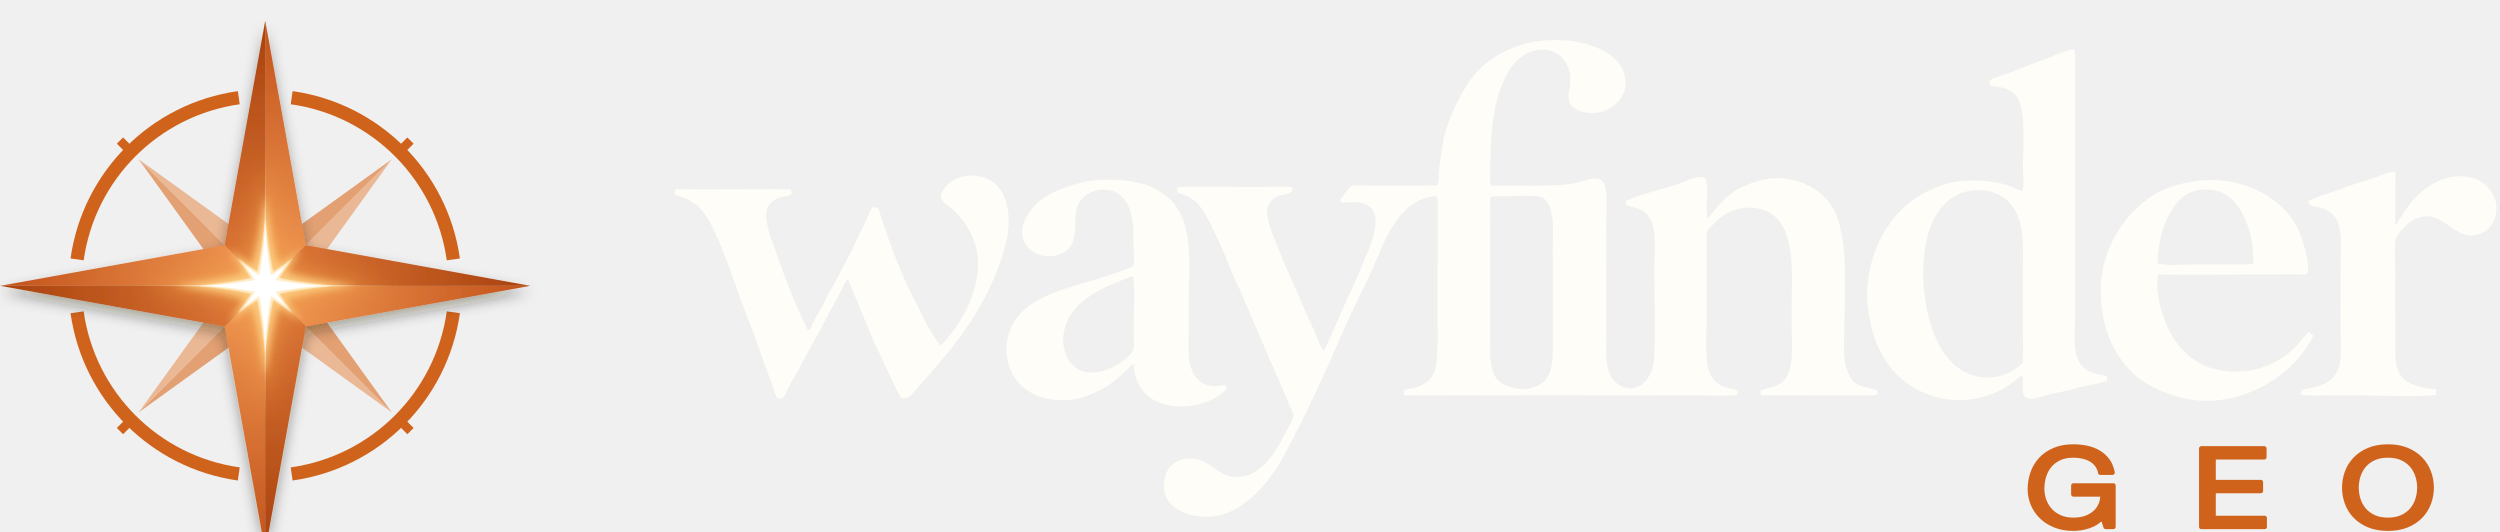
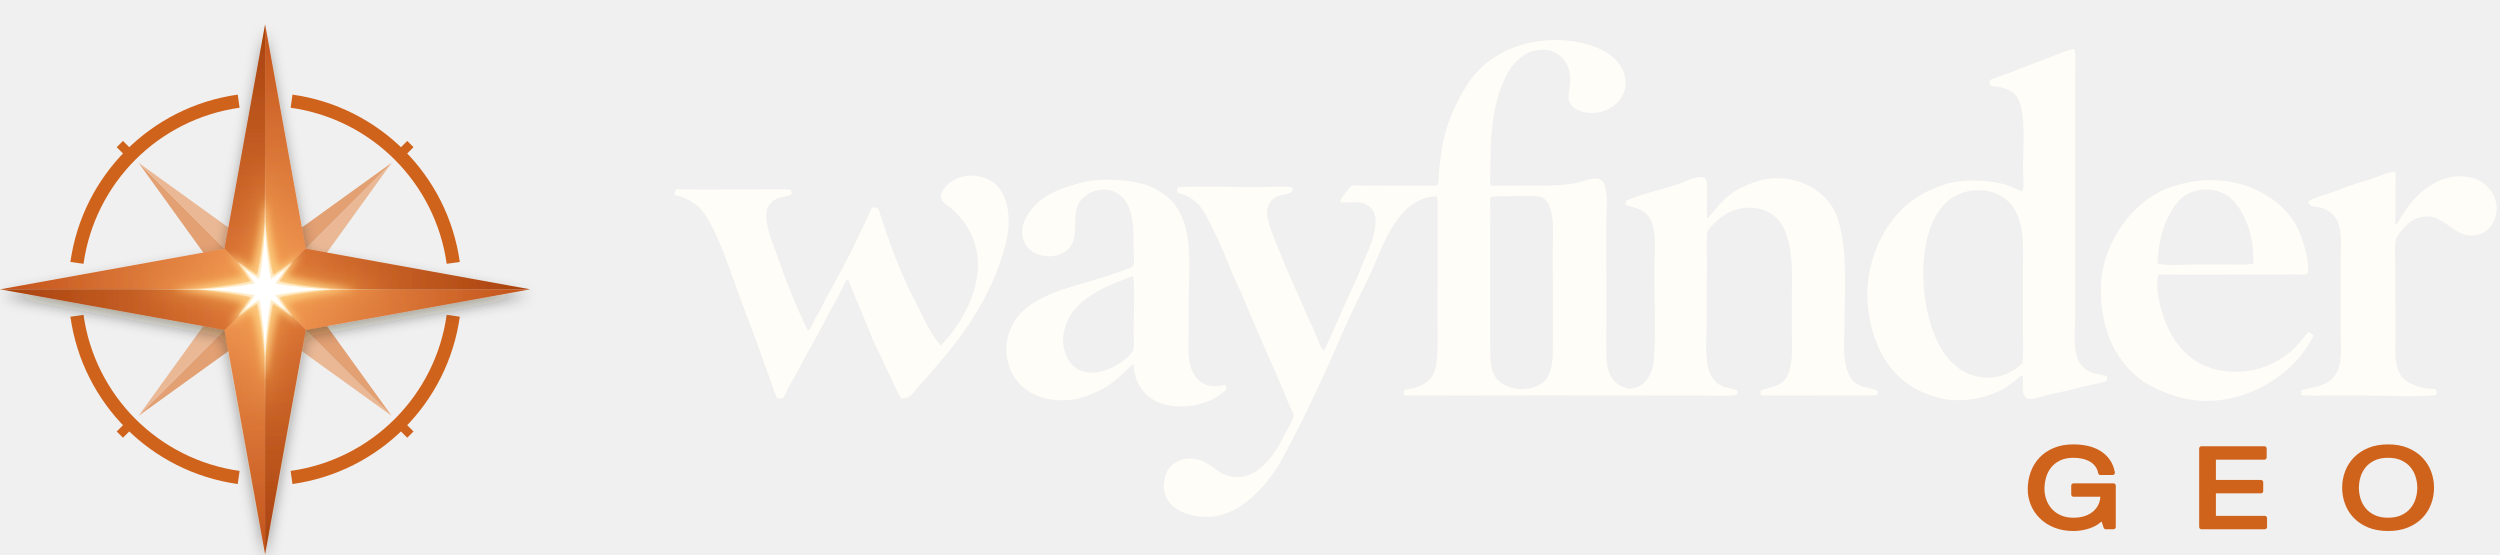
- <svg xmlns="http://www.w3.org/2000/svg" viewBox="0 0 1556.00 331.04" width="1556.0" height="331.0" role="img" aria-label="WayfinderGEO">
-   <g transform="translate(0 12.92) scale(0.6875) translate(-16 -16)">
+ <svg xmlns="http://www.w3.org/2000/svg" viewBox="0 0 1556.00 345.05" width="1556.0" height="345.1" role="img" aria-label="WayfinderGEO">
+   <g transform="translate(0 15.05) scale(0.6875) translate(-16 -16)">
    <defs>
      <linearGradient id="wfmL0" gradientUnits="userSpaceOnUse" x1="256" y1="256" x2="256" y2="16">
        <stop offset="0" stop-color="#F29A55" />
        <stop offset="1" stop-color="#C2521A" />
      </linearGradient>
      <linearGradient id="wfmD0" gradientUnits="userSpaceOnUse" x1="256" y1="256" x2="256" y2="16">
        <stop offset="0" stop-color="#E07A3A" />
        <stop offset="1" stop-color="#A8410D" />
      </linearGradient>
      <linearGradient id="wfmL90" gradientUnits="userSpaceOnUse" x1="256" y1="256" x2="496" y2="256">
        <stop offset="0" stop-color="#F29A55" />
        <stop offset="1" stop-color="#C2521A" />
      </linearGradient>
      <linearGradient id="wfmD90" gradientUnits="userSpaceOnUse" x1="256" y1="256" x2="496" y2="256">
        <stop offset="0" stop-color="#E07A3A" />
        <stop offset="1" stop-color="#A8410D" />
      </linearGradient>
      <linearGradient id="wfmL180" gradientUnits="userSpaceOnUse" x1="256" y1="256" x2="256" y2="496">
        <stop offset="0" stop-color="#F29A55" />
        <stop offset="1" stop-color="#C2521A" />
      </linearGradient>
      <linearGradient id="wfmD180" gradientUnits="userSpaceOnUse" x1="256" y1="256" x2="256" y2="496">
        <stop offset="0" stop-color="#E07A3A" />
        <stop offset="1" stop-color="#A8410D" />
      </linearGradient>
      <linearGradient id="wfmL270" gradientUnits="userSpaceOnUse" x1="256" y1="256" x2="16" y2="256">
        <stop offset="0" stop-color="#F29A55" />
        <stop offset="1" stop-color="#C2521A" />
      </linearGradient>
      <linearGradient id="wfmD270" gradientUnits="userSpaceOnUse" x1="256" y1="256" x2="16" y2="256">
        <stop offset="0" stop-color="#E07A3A" />
        <stop offset="1" stop-color="#A8410D" />
      </linearGradient>
      <filter id="wfPol" filterUnits="userSpaceOnUse" x="-40" y="-40" width="592" height="592">
        <feGaussianBlur in="SourceAlpha" stdDeviation="3.5" result="b" />
        <feSpecularLighting in="b" surfaceScale="5" specularConstant=".9" specularExponent="32" lighting-color="#FFEBD6" result="s">
          <feDistantLight azimuth="235" elevation="48" />
        </feSpecularLighting>
        <feComposite in="s" in2="SourceAlpha" operator="in" result="s2" />
        <feComposite in="SourceGraphic" in2="s2" operator="arithmetic" k2="1" k3=".45" result="lit" />
        <feDropShadow in="lit" dx="0" dy="6" stdDeviation="6" flood-color="#1C1408" flood-opacity=".35" />
      </filter>
    </defs>
    <path fill="none" stroke="#D0631C" stroke-width="12" d="M279.94,85.67 A172,172 0 0 1 426.33,232.06 M426.33,279.94 A172,172 0 0 1 279.94,426.33 M232.06,426.33 A172,172 0 0 1 85.67,279.94 M85.67,232.06 A172,172 0 0 1 232.06,85.67" />
    <line stroke="#D0631C" stroke-width="8" x1="377.62" y1="134.38" x2="387.52" y2="124.48" />
    <line stroke="#D0631C" stroke-width="8" x1="377.62" y1="377.62" x2="387.52" y2="387.52" />
    <line stroke="#D0631C" stroke-width="8" x1="134.38" y1="377.62" x2="124.48" y2="387.52" />
    <line stroke="#D0631C" stroke-width="8" x1="134.38" y1="134.38" x2="124.48" y2="124.48" />
    <polygon fill="#EAB895" points="370.55,141.45 256,256 288,256" />
    <polygon fill="#E2A073" points="370.55,141.45 256,256 256,224" />
    <polygon fill="#EAB895" points="370.55,370.55 256,256 256,288" />
    <polygon fill="#E2A073" points="370.55,370.55 256,256 288,256" />
    <polygon fill="#EAB895" points="141.45,370.55 256,256 224,256" />
    <polygon fill="#E2A073" points="141.45,370.55 256,256 256,288" />
    <polygon fill="#EAB895" points="141.45,141.45 256,256 256,224" />
    <polygon fill="#E2A073" points="141.45,141.45 256,256 224,256" />
    <g filter="url(#wfPol)">
      <polygon fill="url(#wfmL0)" points="256,16 256,256 292.77,219.23" />
      <polygon fill="url(#wfmD0)" points="256,16 256,256 219.23,219.23" />
      <polygon fill="url(#wfmL90)" points="496,256 256,256 292.77,292.77" />
      <polygon fill="url(#wfmD90)" points="496,256 256,256 292.77,219.23" />
      <polygon fill="url(#wfmL180)" points="256,496 256,256 219.23,292.77" />
      <polygon fill="url(#wfmD180)" points="256,496 256,256 292.77,292.77" />
      <polygon fill="url(#wfmL270)" points="16,256 256,256 219.23,219.23" />
      <polygon fill="url(#wfmD270)" points="16,256 256,256 219.23,292.77" />
    </g>
    <defs>
      <filter id="sBb1" x="-50%" y="-50%" width="200%" height="200%">
        <feGaussianBlur stdDeviation="9" />
      </filter>
      <filter id="sBb2" x="-50%" y="-50%" width="200%" height="200%">
        <feGaussianBlur stdDeviation="3.5" />
      </filter>
      <filter id="sBb3" x="-50%" y="-50%" width="200%" height="200%">
        <feGaussianBlur stdDeviation="1" />
      </filter>
      <linearGradient id="sBr" gradientUnits="userSpaceOnUse" x1="0" y1="0" x2="130" y2="0">
        <stop offset="0" stop-color="#FFFFFF" />
        <stop offset=".3" stop-color="#FFFDF8" stop-opacity=".85" />
        <stop offset=".7" stop-color="#FFF0CF" stop-opacity=".3" />
        <stop offset="1" stop-color="#FFF0CF" stop-opacity="0" />
      </linearGradient>
    </defs>
    <g fill="#F3A64E" opacity=".5" filter="url(#sBb1)">
      <path transform="translate(256 256) rotate(0)" d="M0 -115.5 Q13.2 -27.06 22 -22 Q27.06 -13.2 115.5 0 Q27.06 13.2 22 22 Q13.2 27.06 0 115.5 Q-13.2 27.06 -22 22 Q-27.06 13.2 -115.5 0 Q-27.06 -13.2 -22 -22 Q-13.2 -27.06 0 -115.5Z" />
    </g>
    <g fill="#FDCB7E" opacity=".9" filter="url(#sBb2)">
      <path transform="translate(256 256) rotate(0)" d="M0 -82.5 Q9 -18.9 15 -15 Q18.9 -9 82.5 0 Q18.9 9 15 15 Q9 18.9 0 82.5 Q-9 18.9 -15 15 Q-18.9 9 -82.5 0 Q-18.9 -9 -15 -15 Q-9 -18.9 0 -82.5Z" />
      <path transform="translate(256 256) rotate(45)" d="M0 -46.2 Q6 -11.544 10 -10 Q11.544 -6 46.2 0 Q11.544 6 10 10 Q6 11.544 0 46.2 Q-6 11.544 -10 10 Q-11.544 6 -46.2 0 Q-11.544 -6 -10 -10 Q-6 -11.544 0 -46.2Z" />
    </g>
    <g fill="#FFF0CF" opacity=".95" filter="url(#sBb3)">
      <path transform="translate(256 256) rotate(0)" d="M0 -60.5 Q5.4 -12.66 9 -9 Q12.66 -5.4 60.5 0 Q12.66 5.4 9 9 Q5.4 12.66 0 60.5 Q-5.4 12.66 -9 9 Q-12.66 5.4 -60.5 0 Q-12.66 -5.4 -9 -9 Q-5.4 -12.66 0 -60.5Z" />
      <path transform="translate(256 256) rotate(45)" d="M0 -35.2 Q4.2 -8.424 7 -7 Q8.424 -4.2 35.2 0 Q8.424 4.2 7 7 Q4.2 8.424 0 35.2 Q-4.2 8.424 -7 7 Q-8.424 4.2 -35.2 0 Q-8.424 -4.2 -7 -7 Q-4.2 -8.424 0 -35.2Z" />
    </g>
    <path transform="translate(256 256) rotate(0)" d="M0 -1.8 Q28.6 -0.504 130 0 Q28.6 0.504 0 1.8Z" fill="url(#sBr)" />
    <path transform="translate(256 256) rotate(90)" d="M0 -1.8 Q28.6 -0.504 130 0 Q28.6 0.504 0 1.8Z" fill="url(#sBr)" />
    <path transform="translate(256 256) rotate(180)" d="M0 -1.8 Q28.6 -0.504 130 0 Q28.6 0.504 0 1.8Z" fill="url(#sBr)" />
    <path transform="translate(256 256) rotate(270)" d="M0 -1.8 Q28.6 -0.504 130 0 Q28.6 0.504 0 1.8Z" fill="url(#sBr)" />
    <g fill="#FFFFFF">
      <path transform="translate(256 256) rotate(0)" d="M0 -50 Q3.9 -9.9 6.5 -6.5 Q9.9 -3.9 50 0 Q9.9 3.9 6.5 6.5 Q3.9 9.9 0 50 Q-3.9 9.9 -6.5 6.5 Q-9.9 3.9 -50 0 Q-9.9 -3.9 -6.5 -6.5 Q-3.9 -9.9 0 -50Z" />
      <path transform="translate(256 256) rotate(45)" d="M0 -26 Q3 -6.12 5 -5 Q6.12 -3 26 0 Q6.12 3 5 5 Q3 6.12 0 26 Q-3 6.12 -5 5 Q-6.12 3 -26 0 Q-6.12 -3 -5 -5 Q-3 -6.12 0 -26Z" />
    </g>
    <circle cx="256" cy="256" r="7" fill="#FFFFFF" filter="url(#sBb3)" />
  </g>
  <g transform="translate(420 0)">
    <path fill="#FFFDF8" fill-rule="evenodd" transform="translate(0 24.8) scale(0.9)" d="M526.895,108.209C528.027,112.272 527.491,117.156 527.515,121.594C527.561,130.260 527.531,138.928 527.516,147.594C527.490,163.261 527.493,178.927 527.469,194.594C527.453,204.887 528.094,215.413 526.412,225.594C524.992,234.189 518.830,238.777 510.895,240.912C509.045,241.410 506.652,241.284 504.895,242.068C503.873,242.525 504.015,244.758 504.416,245.594C504.687,246.159 516.161,245.884 517.895,245.888C531.560,245.915 545.229,246.025 558.895,245.938C597.889,245.692 636.897,245.901 675.895,245.938C687.895,245.950 699.894,245.899 711.895,245.953C719.343,245.987 727.197,246.435 734.493,245.594C734.572,244.750 735.287,243.493 734.773,242.594C734.232,241.649 727.397,240.590 725.895,240.077C721.089,238.436 717.107,234.379 715.467,229.594C712.001,219.481 713.607,205.256 713.647,194.594C713.701,180.261 713.630,165.927 713.735,151.594C713.779,145.626 713.353,139.548 713.814,133.594C713.974,131.521 716.811,129.039 718.130,127.594C724.317,120.816 732.530,116.239 741.895,116.059C777.168,115.380 772.425,158.975 772.425,182.594C772.425,188.261 772.436,193.927 772.420,199.594C772.390,210.295 774.102,222.731 769.226,232.594C765.552,240.024 757.383,239.858 750.912,242.594C750.904,243.416 750.636,244.844 751.179,245.594C751.548,246.103 764.210,245.961 765.895,245.964C782.228,245.992 798.562,245.858 814.895,245.918C816.678,245.925 831.084,246.000 831.384,245.594C832.026,244.728 831.880,243.606 831.926,242.594C826.054,240.002 817.943,240.686 813.793,234.594C806.853,224.406 808.865,210.345 808.865,198.594C808.865,175.162 811.522,145.679 804.232,123.594C797.434,103.001 774.411,92.594 753.895,96.452C747.805,97.597 742.423,99.822 736.895,102.499C730.166,105.757 723.872,111.863 719.178,117.594C718.461,118.469 714.495,123.675 713.895,123.427C713.478,123.256 713.788,121.726 713.791,121.594C713.828,119.939 713.705,118.253 713.687,116.594C713.644,112.492 714.584,99.612 713.086,96.594C711.182,92.757 702.243,96.346 699.346,97.594C686.301,103.215 670.688,105.301 657.895,111.291C657.803,112.065 657.131,113.298 657.895,114.111C658.605,114.866 665.982,116.475 667.895,117.399C672.072,119.417 674.793,123.299 676.197,127.594C678.949,136.013 677.409,150.484 677.409,159.594C677.409,179.846 678.405,200.377 677.219,220.594C676.667,230.007 671.538,240.400 660.895,241.173C658.915,241.317 656.629,240.370 654.869,239.594C642.971,234.350 644.129,219.422 644.177,208.594C644.299,180.928 644.091,153.260 644.154,125.594C644.168,119.345 646.068,100.678 640.895,97.126C635.984,93.754 628.101,98.176 622.895,99.069C609.370,101.388 595.587,100.902 581.895,100.801C577.561,100.769 573.228,100.810 568.895,100.807C568.094,100.807 565.032,101.214 564.534,100.594C563.265,99.019 563.948,95.559 563.962,93.594C564.001,87.925 564.050,82.261 564.205,76.594C564.710,58.138 567.062,38.835 576.149,22.594C580.229,15.302 587.417,8.537 595.895,7.169C598.676,6.720 602.148,6.527 604.895,7.259C614.737,9.879 619.657,18.717 619.299,28.594C619.017,36.382 614.501,44.123 624.895,48.662C640.772,55.597 661.402,43.011 656.910,24.594C653.687,11.375 638.939,4.617 626.895,1.992C597.656,-4.381 564.049,5.018 547.592,31.594C539.428,44.777 532.988,59.078 530.612,74.594C529.700,80.550 528.765,86.576 528.392,92.594C528.249,94.900 528.600,98.741 527.089,100.594C526.697,101.075 523.567,100.718 522.895,100.736C518.895,100.841 514.895,100.802 510.895,100.789C500.561,100.756 490.228,100.827 479.895,100.858C477.359,100.866 469.846,100.060 467.895,101.084C466.450,101.843 461.186,108.977 460.493,110.594C460.199,111.279 459.956,111.905 460.895,112.249C462.974,113.012 470.068,111.961 472.895,112.286C479.707,113.068 484.526,117.499 484.622,124.594C484.783,136.444 478.721,146.910 474.623,157.594C470.829,167.487 465.907,176.905 461.711,186.594C457.573,196.150 453.398,205.759 448.895,215.094C446.223,212.143 444.705,207.381 443.191,203.594C441.023,198.174 438.190,193.017 435.976,187.594C430.628,174.497 424.151,161.848 419.127,148.594C415.760,139.712 411.264,131.082 409.703,121.594C408.767,115.908 411.576,110.388 416.895,108.062C419.594,106.882 427.338,106.693 427.226,103.594C427.209,103.109 427.383,102.496 426.895,102.154C425.177,100.951 409.110,101.779 405.895,101.802C386.590,101.936 367.181,101.080 347.895,101.875C347.623,103.263 347.056,104.086 347.783,105.594C347.955,105.952 348.512,105.919 348.895,106.023C352.121,106.907 355.098,108.330 357.895,110.164C364.071,114.214 367.854,122.276 371.046,128.594C376.446,139.283 381.146,150.515 385.619,161.594C387.939,167.341 390.986,172.847 393.295,178.594C400.465,196.445 408.536,213.918 416.114,231.594C418.960,238.231 421.987,244.849 424.518,251.594C425.195,253.398 427.974,257.982 427.974,259.594C427.974,262.570 423.266,269.645 421.841,272.594C415.851,284.997 405.348,301.842 389.895,302.310C376.506,302.716 373.381,293.853 362.895,290.541C353.978,287.724 342.770,290.915 339.569,300.594C331.715,324.344 358.628,333.040 376.895,328.809C395.163,324.577 411.495,305.467 420.131,289.594C436.172,260.111 450.228,229.422 463.527,198.594C470.159,183.222 478.676,167.999 485.023,152.594C492.633,134.125 503.560,108.811 526.895,108.209Z M824.607,174.594C824.786,204.438 836.998,234.528 866.895,245.241C871.451,246.874 876.009,248.342 880.895,248.836C893.316,250.093 904.681,248.001 915.895,242.888C919.836,241.091 923.412,238.311 926.895,235.732C928.053,234.874 930.329,232.026 931.895,232.129C932.583,232.174 932.329,235.133 932.342,235.594C932.442,239.002 931.356,243.763 933.559,246.594C936.198,249.984 942.619,247.474 945.895,246.506C951.113,244.963 956.582,243.952 961.895,242.825C967.248,241.689 972.499,239.925 977.895,238.967C979.523,238.678 990.185,236.425 990.466,235.594C990.643,235.070 990.644,232.554 989.895,232.367C983.277,230.717 977.766,230.967 972.895,225.169C966.181,217.177 968.423,203.236 968.409,193.594C968.349,151.261 968.392,108.928 968.392,66.594C968.392,52.928 968.465,39.260 968.386,25.594C968.350,19.300 969.113,12.212 967.895,6.246C961.449,7.400 955.020,10.542 948.895,12.896C940.223,16.228 931.478,19.318 922.895,22.855C920.840,23.702 910.772,26.734 909.895,27.752C909.263,28.485 909.039,29.626 909.310,30.594C909.891,32.667 914.191,32.110 915.895,32.537C920.680,33.734 925.395,35.210 928.292,39.594C934.668,49.241 932.410,75.595 932.322,87.594C932.289,91.972 933.415,100.793 931.954,104.594C931.827,104.926 931.233,104.575 930.895,104.465C929.519,104.017 927.999,103.198 926.686,102.594C923.688,101.215 920.134,99.917 916.895,99.255C906.197,97.068 895.751,96.570 884.895,98.307C879.686,99.140 874.724,101.156 869.895,103.149C841.460,114.881 825.553,144.834 824.607,174.594Z M1124.756,245.594C1129.955,246.299 1135.571,245.941 1140.895,245.916C1149.561,245.875 1158.228,245.895 1166.895,245.895C1183.152,245.895 1202.309,247.210 1218.132,245.594C1218.209,244.710 1219.007,242.478 1217.895,241.890C1216.092,240.937 1212.875,241.304 1210.895,240.927C1204.299,239.674 1196.085,237.081 1192.765,230.594C1189.047,223.329 1189.980,214.510 1189.949,206.594C1189.890,191.261 1189.934,175.927 1189.868,160.594C1189.851,156.583 1189.022,140.364 1190.327,137.594C1191.659,134.764 1193.935,131.817 1196.133,129.594C1198.122,127.583 1200.313,125.458 1202.895,124.242C1224.023,114.289 1229.739,142.259 1249.895,133.641C1253.435,132.127 1256.091,128.953 1257.761,125.594C1264.039,112.963 1255.896,98.718 1242.895,95.401C1226.662,91.258 1212.025,99.706 1201.523,111.594C1198.157,115.405 1195.788,119.837 1192.895,123.949C1192.183,124.960 1191.319,127.776 1189.895,127.776C1189.599,127.776 1189.855,125.733 1189.858,125.594C1189.896,123.598 1189.926,121.592 1189.942,119.594C1190.000,112.606 1190.046,105.581 1189.935,98.594C1189.908,96.941 1190.596,92.956 1189.623,91.594C1188.640,90.219 1178.615,94.175 1176.895,94.842C1172.329,96.613 1167.570,97.931 1162.895,99.330C1155.473,101.552 1148.382,105.009 1140.895,107.086C1139.425,107.494 1129.897,110.819 1129.835,111.594C1129.482,115.945 1135.697,115.119 1138.895,116.163C1144.019,117.837 1148.485,121.441 1150.368,126.594C1153.284,134.578 1152.048,144.234 1152.081,152.594C1152.147,169.592 1151.867,186.597 1152.061,203.594C1152.160,212.213 1153.542,224.090 1148.418,231.594C1142.790,239.836 1133.689,239.942 1124.895,242.173C1124.711,243.349 1124.655,244.261 1124.756,245.594Z M70.895,247.896C72.241,247.951 73.511,248.284 74.730,247.594C76.077,246.832 76.899,243.909 77.539,242.594C80.023,237.496 83.141,232.636 85.750,227.594C92.377,214.784 99.878,202.456 106.304,189.594C109.022,184.153 112.368,179.066 114.965,173.594C115.545,172.372 118.010,166.681 118.895,166.153C119.199,165.972 119.648,166.047 119.895,165.792C125.292,179.433 131.281,192.909 136.642,206.594C138.510,211.363 141.337,215.849 143.274,220.594C145.360,225.706 148.118,230.541 150.411,235.594C152.264,239.678 154.083,244.480 156.895,247.957C163.225,248.054 163.791,244.834 167.756,240.594C173.707,234.229 179.221,227.525 184.895,220.937C205.505,197.004 222.714,168.453 229.612,137.594C232.576,124.333 231.134,103.259 216.895,96.532C207.086,91.897 194.665,93.169 187.267,101.594C185.560,103.539 184.087,105.921 184.057,108.594C184.014,112.460 189.932,115.164 192.500,117.594C198.453,123.228 203.348,129.934 206.361,137.594C216.463,163.276 201.700,193.083 183.895,211.485C178.809,205.536 174.462,197.664 171.166,190.594C167.865,183.514 163.851,176.705 160.620,169.594C156.007,159.441 151.834,149.129 148.141,138.594C145.695,131.614 143.339,124.641 141.056,117.594C140.521,115.944 138.461,115.497 136.895,116.000C135.436,116.468 134.788,119.366 134.241,120.594C131.700,126.296 128.791,131.919 126.192,137.594C121.394,148.071 115.543,158.411 110.241,168.594C108.164,172.583 105.485,176.461 103.706,180.594C101.463,185.807 98.076,190.484 95.628,195.594C95.004,196.899 93.178,200.741 92.895,200.778C92.564,200.821 92.165,200.549 91.895,200.745C83.708,184.119 76.945,167.109 70.970,149.594C67.753,140.162 62.695,129.797 63.310,119.594C63.609,114.627 67.452,110.962 71.895,109.245C73.533,108.611 80.148,107.826 80.731,106.594C81.237,105.524 80.357,104.478 80.201,103.594C72.268,102.933 63.938,103.416 55.895,103.395C37.570,103.349 19.212,103.700 0.895,103.318C0.579,104.187 -0.490,105.357 0.000,106.594C0.636,108.200 2.577,107.839 3.895,108.265C7.592,109.461 10.683,111.265 13.895,113.415C21.174,118.288 26.803,130.852 30.187,138.594C35.734,151.281 40.145,164.565 44.814,177.594C49.843,191.629 55.692,205.436 60.373,219.594C62.155,224.985 64.295,230.253 66.226,235.594C67.713,239.709 68.847,244.063 70.895,247.896Z M229.243,213.594C229.625,239.315 250.786,251.853 274.895,248.821C281.291,248.017 287.118,245.481 292.895,242.881C299.466,239.922 305.576,234.709 310.895,229.874C311.643,229.194 316.404,224.274 316.895,224.274C317.610,224.274 317.409,226.266 317.421,226.594C317.494,228.639 317.986,230.635 318.541,232.594C319.785,236.984 322.277,241.286 325.435,244.594C338.915,258.711 368.888,254.977 381.557,241.594C381.288,240.651 381.332,238.751 379.895,238.603C379.202,238.532 378.586,239.121 377.895,239.205C374.885,239.570 371.868,239.758 368.895,238.968C362.267,237.209 358.394,231.916 356.629,225.594C354.587,218.279 355.360,210.096 355.360,202.594C355.360,194.927 355.363,187.261 355.375,179.594C355.410,155.594 360.496,120.986 336.895,105.872C333.425,103.650 329.894,101.466 325.895,100.295C319.666,98.470 313.418,97.206 306.895,96.888C298.381,96.474 289.155,96.555 280.895,98.797C269.282,101.949 256.079,106.183 247.895,115.744C243.009,121.452 238.772,128.716 240.587,136.594C243.415,148.872 258.665,152.923 268.895,147.031C283.673,138.520 270.568,119.382 283.035,108.594C292.087,100.762 306.199,101.895 312.423,112.594C317.668,121.612 317.267,133.500 317.248,143.594C317.241,147.313 318.053,151.971 317.219,155.594C316.765,157.564 311.506,158.907 309.895,159.510C302.955,162.107 296.021,164.293 288.895,166.390C263.660,173.818 230.465,181.285 229.243,213.594Z M1133.272,204.594C1132.174,203.429 1131.318,202.817 1129.895,202.039C1126.672,205.217 1124.094,209.040 1120.895,212.325C1112.091,221.369 1099.426,227.659 1086.895,229.044C1055.740,232.488 1036.024,215.355 1028.006,186.594C1025.916,179.096 1024.076,169.744 1025.895,162.259C1051.879,162.777 1077.904,162.107 1103.895,162.269C1110.227,162.309 1116.562,162.266 1122.895,162.232C1124.077,162.225 1128.208,162.846 1128.903,161.594C1131.797,156.382 1125.481,137.186 1122.943,131.594C1119.294,123.557 1112.991,116.175 1105.895,110.983C1084.515,95.340 1057.520,93.295 1032.895,102.423C1007.310,111.907 987.962,140.822 986.400,167.594C985.029,191.100 991.305,214.451 1008.895,230.931C1017.245,238.755 1027.245,242.884 1037.895,246.354C1073.645,258.000 1116.804,237.839 1133.272,204.594Z M1025.398,154.594C1032.970,156.582 1042.799,155.272 1050.895,155.288C1058.895,155.305 1066.895,155.281 1074.895,155.298C1080.522,155.309 1086.529,155.764 1091.895,154.704C1091.579,151.425 1091.704,147.938 1091.380,144.594C1090.280,133.236 1086.319,121.477 1079.093,112.594C1069.228,100.468 1048.704,100.278 1038.895,112.643C1029.531,124.445 1025.848,139.661 1025.398,154.594Z M863.355,161.594C863.398,185.840 871.390,224.918 898.895,232.376C906.040,234.313 913.000,233.956 919.895,231.401C924.313,229.763 928.628,226.868 932.039,223.594C932.797,215.743 932.329,207.537 932.315,199.594C932.291,185.928 932.311,172.261 932.304,158.594C932.296,144.978 933.740,131.005 927.316,118.594C917.792,100.196 891.119,99.627 877.895,113.814C866.225,126.335 863.495,145.117 863.355,161.594Z M563.885,132.594C563.885,157.592 563.812,182.596 563.910,207.594C563.978,224.815 562.584,238.135 582.895,241.406C586.122,241.925 588.679,241.388 591.895,240.871C594.249,240.064 596.760,239.387 598.895,238.051C607.803,232.475 607.188,218.659 607.228,209.594C607.325,187.596 607.155,165.593 607.169,143.594C607.175,134.171 608.412,122.294 604.228,113.594C603.396,111.864 601.640,109.869 599.895,109.022C595.751,107.010 580.255,108.190 574.895,108.203C573.619,108.207 564.655,108.121 564.327,108.594C563.300,110.074 563.973,113.829 563.966,115.594C563.943,121.261 563.958,126.928 563.885,132.594Z M268.459,207.594C268.707,211.372 269.287,215.115 270.844,218.594C279.914,238.865 306.043,228.957 316.626,215.594C318.113,213.717 317.273,204.393 317.259,201.594C317.200,189.896 318.464,174.418 316.895,163.307C295.571,171.329 269.804,180.855 268.459,207.594Z" />
    <path fill="#D0631C" fill-rule="evenodd" stroke="#D0631C" stroke-width="1.8" stroke-linejoin="round" transform="translate(843.5 278) scale(1.6)" d="M28.233 27.413 29.473 31.213H32.45V15.158H16.92V18.574H28.233Q28.332 20.667 27.588 22.481Q26.843 24.296 25.38 25.641Q23.916 26.986 21.782 27.755Q19.649 28.523 16.87 28.523Q13.893 28.523 11.635 27.52Q9.378 26.517 7.84 24.83Q6.302 23.143 5.508 20.944Q4.714 18.745 4.714 16.354Q4.714 13.92 5.408 11.593Q6.103 9.266 7.567 7.451Q9.031 5.636 11.338 4.526Q13.645 3.416 16.87 3.416Q18.855 3.416 20.616 3.822Q22.378 4.227 23.767 5.039Q25.156 5.85 26.099 7.109Q27.042 8.369 27.389 10.12H32.103Q31.607 7.43 30.242 5.53Q28.878 3.629 26.868 2.391Q24.859 1.153 22.303 0.576Q19.748 0.0 16.87 0.0Q12.653 0.0 9.502 1.345Q6.351 2.69 4.242 4.953Q2.134 7.216 1.067 10.227Q0.0 13.237 0.0 16.567Q0.0 19.556 1.141 22.332Q2.282 25.107 4.466 27.242Q6.649 29.377 9.775 30.637Q12.901 31.897 16.87 31.897Q19.996 31.897 23.072 30.851Q26.149 29.804 28.233 27.413Z M66.687 0.726V31.213H91.297V27.797H71.401V17.251H89.809V13.835H71.401V4.142H91.149V0.726Z M127.022 15.97Q127.022 13.664 127.717 11.422Q128.412 9.18 129.9 7.387Q131.389 5.594 133.721 4.505Q136.053 3.416 139.278 3.416Q142.503 3.416 144.835 4.505Q147.167 5.594 148.656 7.387Q150.145 9.18 150.839 11.422Q151.534 13.664 151.534 15.97Q151.534 18.275 150.839 20.517Q150.145 22.759 148.656 24.552Q147.167 26.346 144.835 27.435Q142.503 28.523 139.278 28.523Q136.053 28.523 133.721 27.435Q131.389 26.346 129.9 24.552Q128.412 22.759 127.717 20.517Q127.022 18.275 127.022 15.97ZM122.309 15.97Q122.309 19.087 123.376 21.969Q124.442 24.851 126.576 27.072Q128.709 29.292 131.885 30.594Q135.061 31.897 139.278 31.897Q143.496 31.897 146.671 30.594Q149.847 29.292 151.98 27.072Q154.114 24.851 155.181 21.969Q156.248 19.087 156.248 15.97Q156.248 12.853 155.181 9.97Q154.114 7.088 151.98 4.868Q149.847 2.647 146.671 1.324Q143.496 0.0 139.278 0.0Q135.061 0.0 131.885 1.324Q128.709 2.647 126.576 4.868Q124.442 7.088 123.376 9.97Q122.309 12.853 122.309 15.97Z" />
  </g>
</svg>
